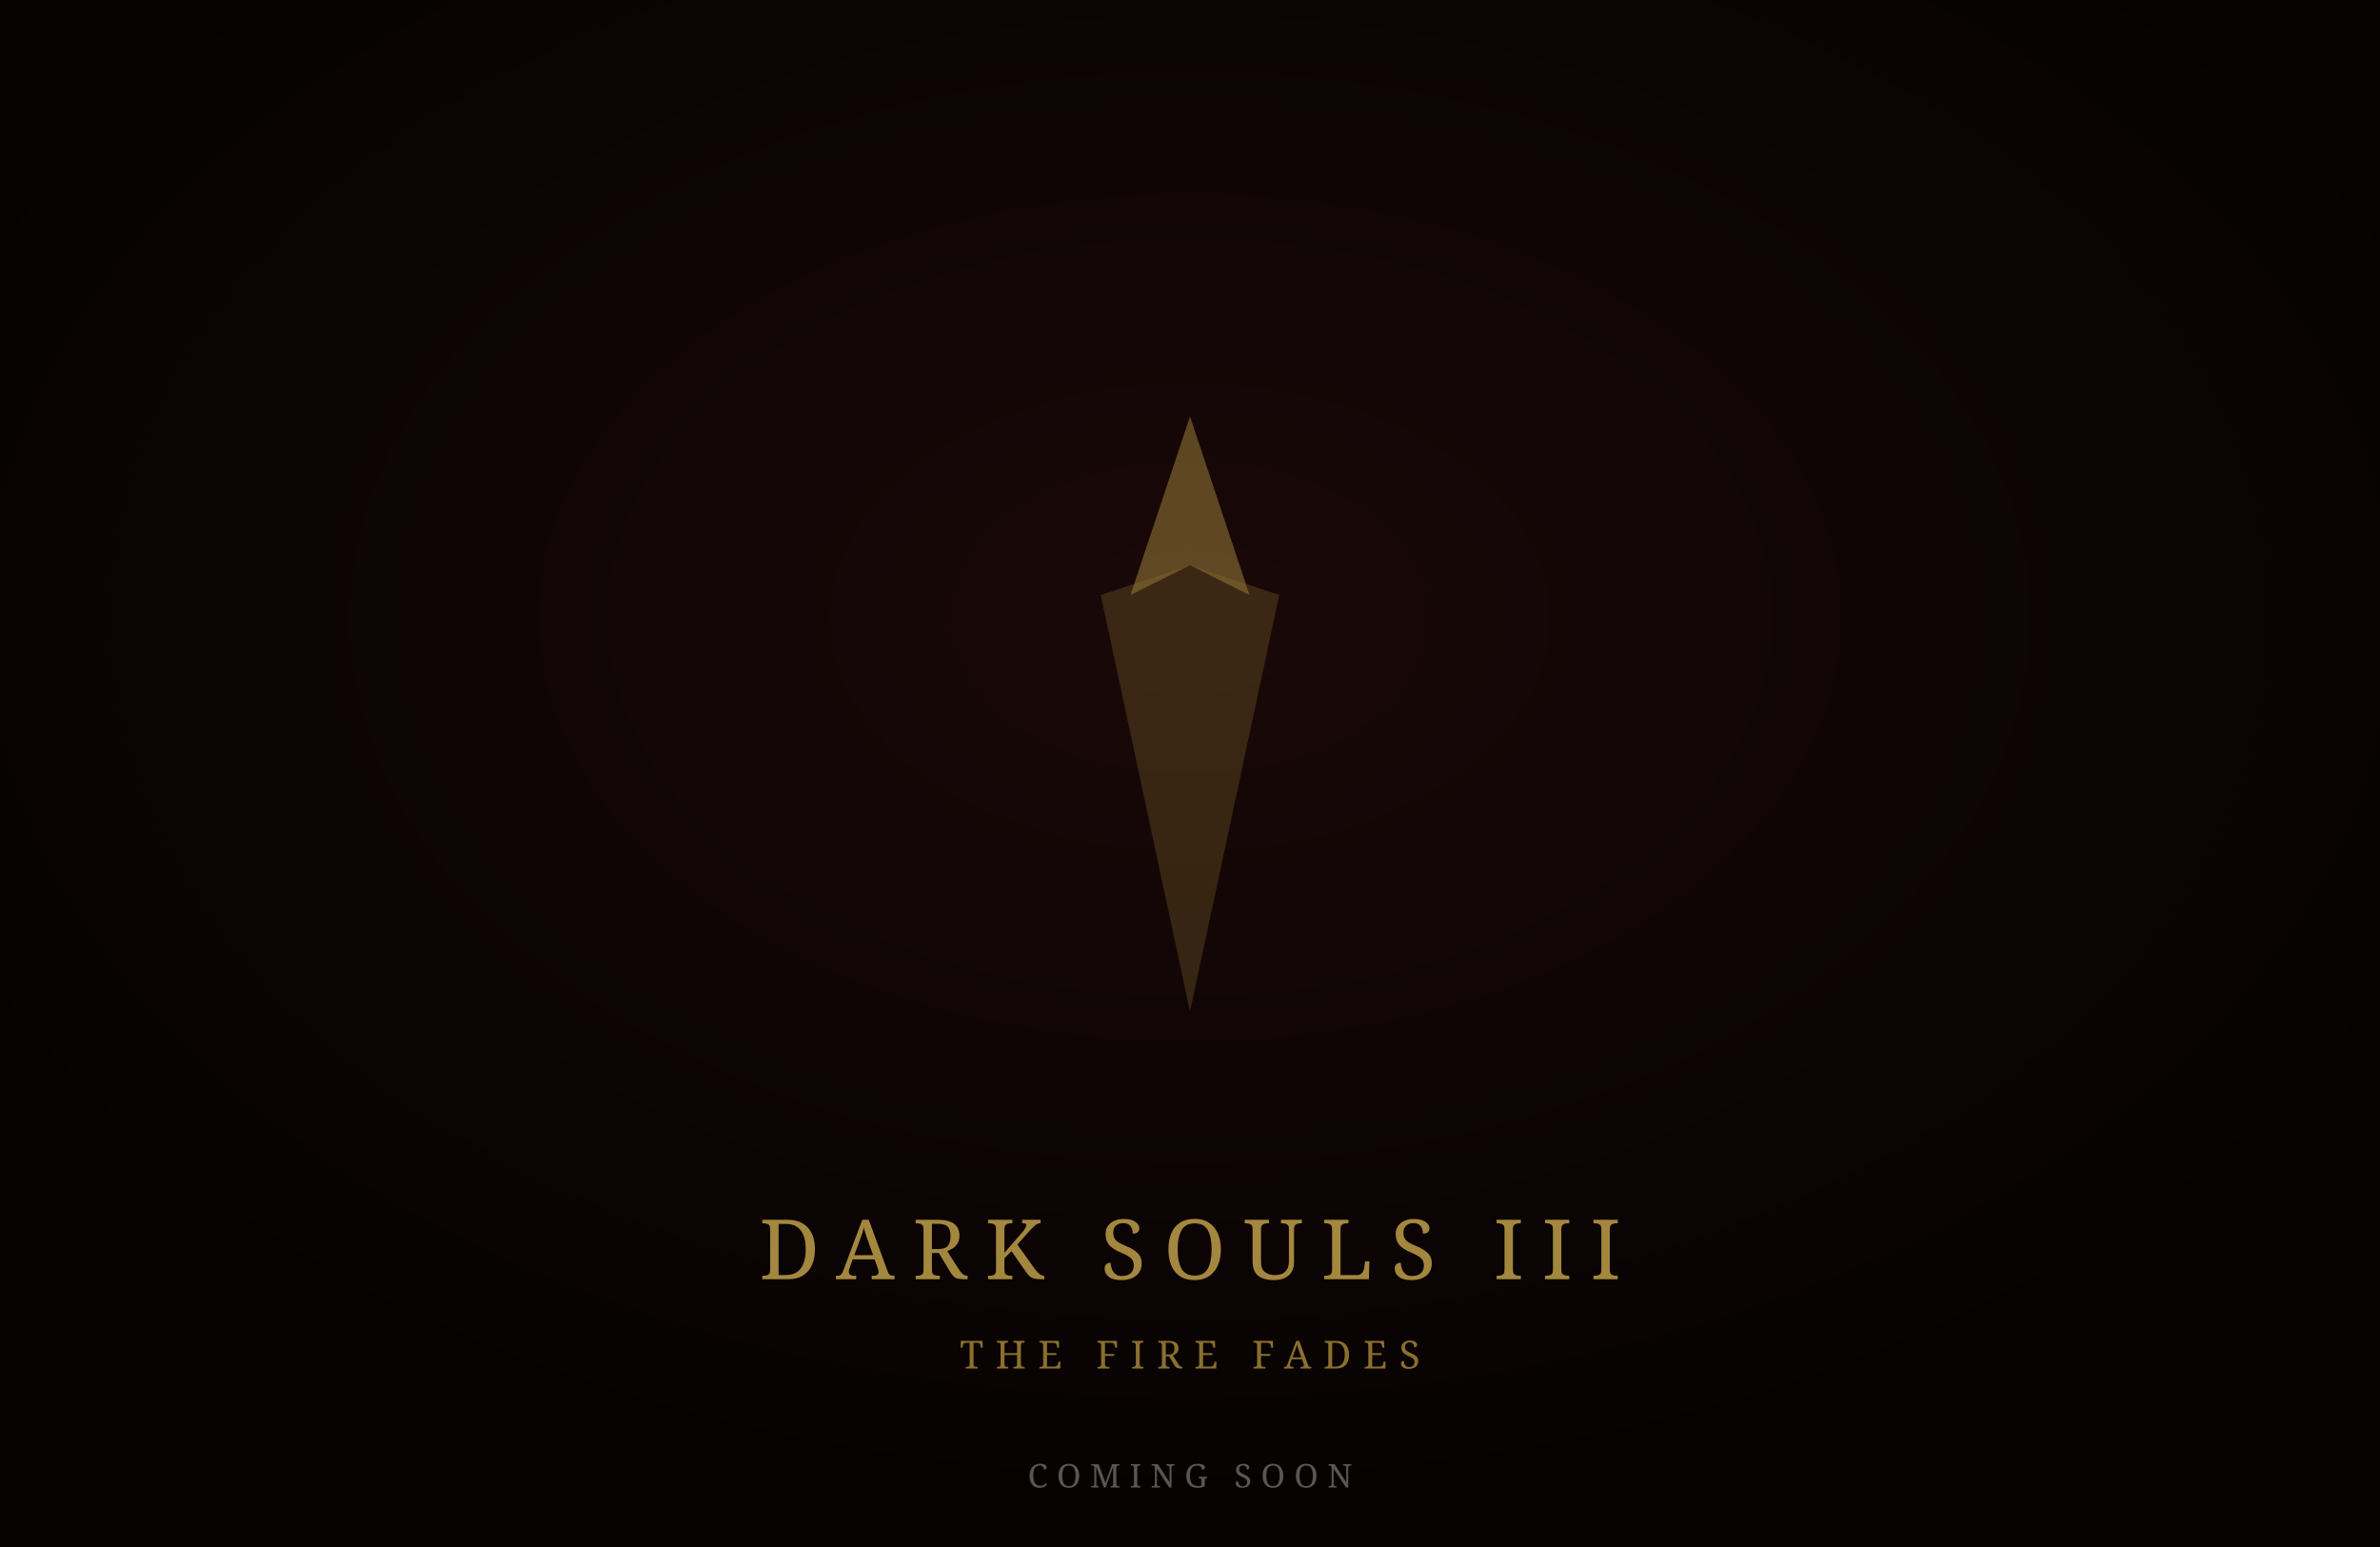
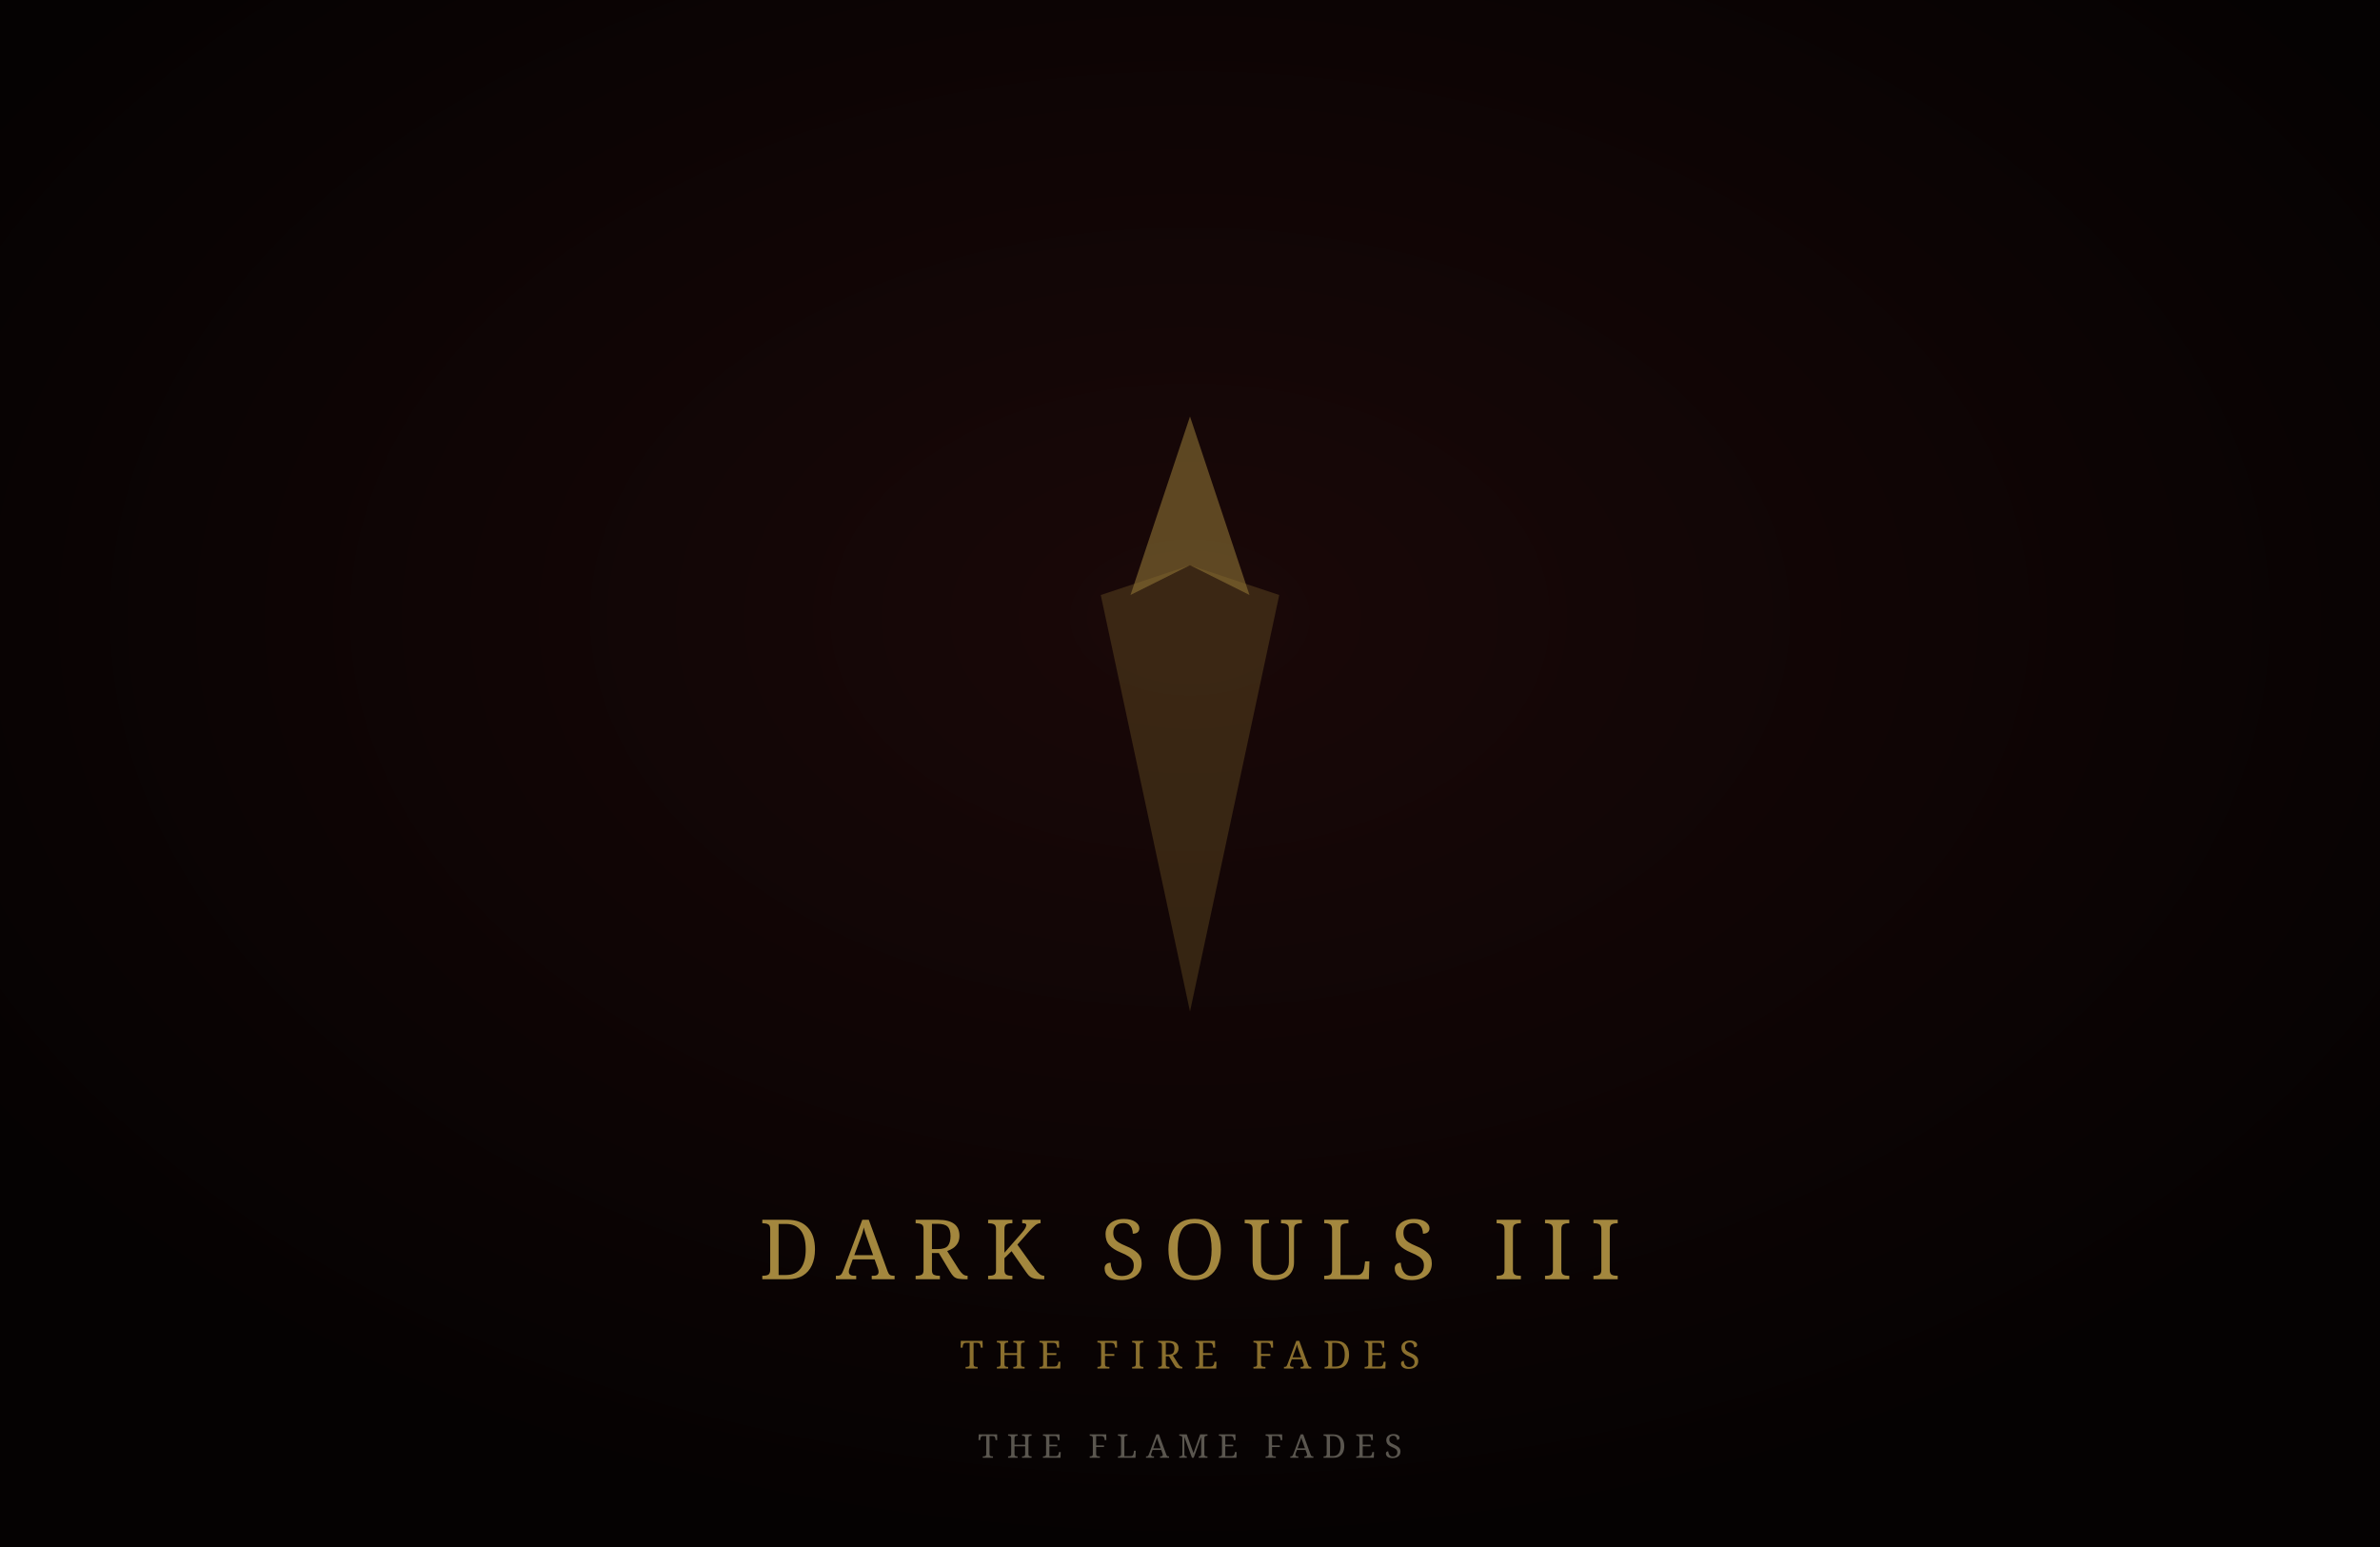
<svg xmlns="http://www.w3.org/2000/svg" viewBox="0 0 800 520">
  <rect width="800" height="520" fill="#0c0808" />
  <defs>
    <radialGradient id="g3" cx="50%" cy="40%" r="60%">
      <stop offset="0%" stop-color="#1a0808" stop-opacity="1" />
      <stop offset="100%" stop-color="#050202" stop-opacity="1" />
    </radialGradient>
  </defs>
  <rect width="800" height="520" fill="url(#g3)" />
  <path d="M400 140 L420 200 L400 190 L380 200Z" fill="#c9a84c" opacity="0.4" />
  <path d="M370 200 L400 190 L430 200 L400 340Z" fill="#8a6f2e" opacity="0.3" />
  <text x="400" y="430" text-anchor="middle" font-family="Georgia, serif" font-size="28" fill="#c9a84c" letter-spacing="6" opacity="0.8">DARK SOULS III</text>
  <text x="400" y="460" text-anchor="middle" font-family="Georgia, serif" font-size="13" fill="#8a6f2e" letter-spacing="4">THE FIRE FADES</text>
-   <text x="400" y="500" text-anchor="middle" font-family="Georgia, serif" font-size="11" fill="#5a564f" letter-spacing="3">COMING SOON</text>
+   <text x="400" y="490" text-anchor="middle" font-family="Georgia, serif" font-size="11" fill="#5a564f" letter-spacing="3">THE FLAME FADES</text>
</svg>
